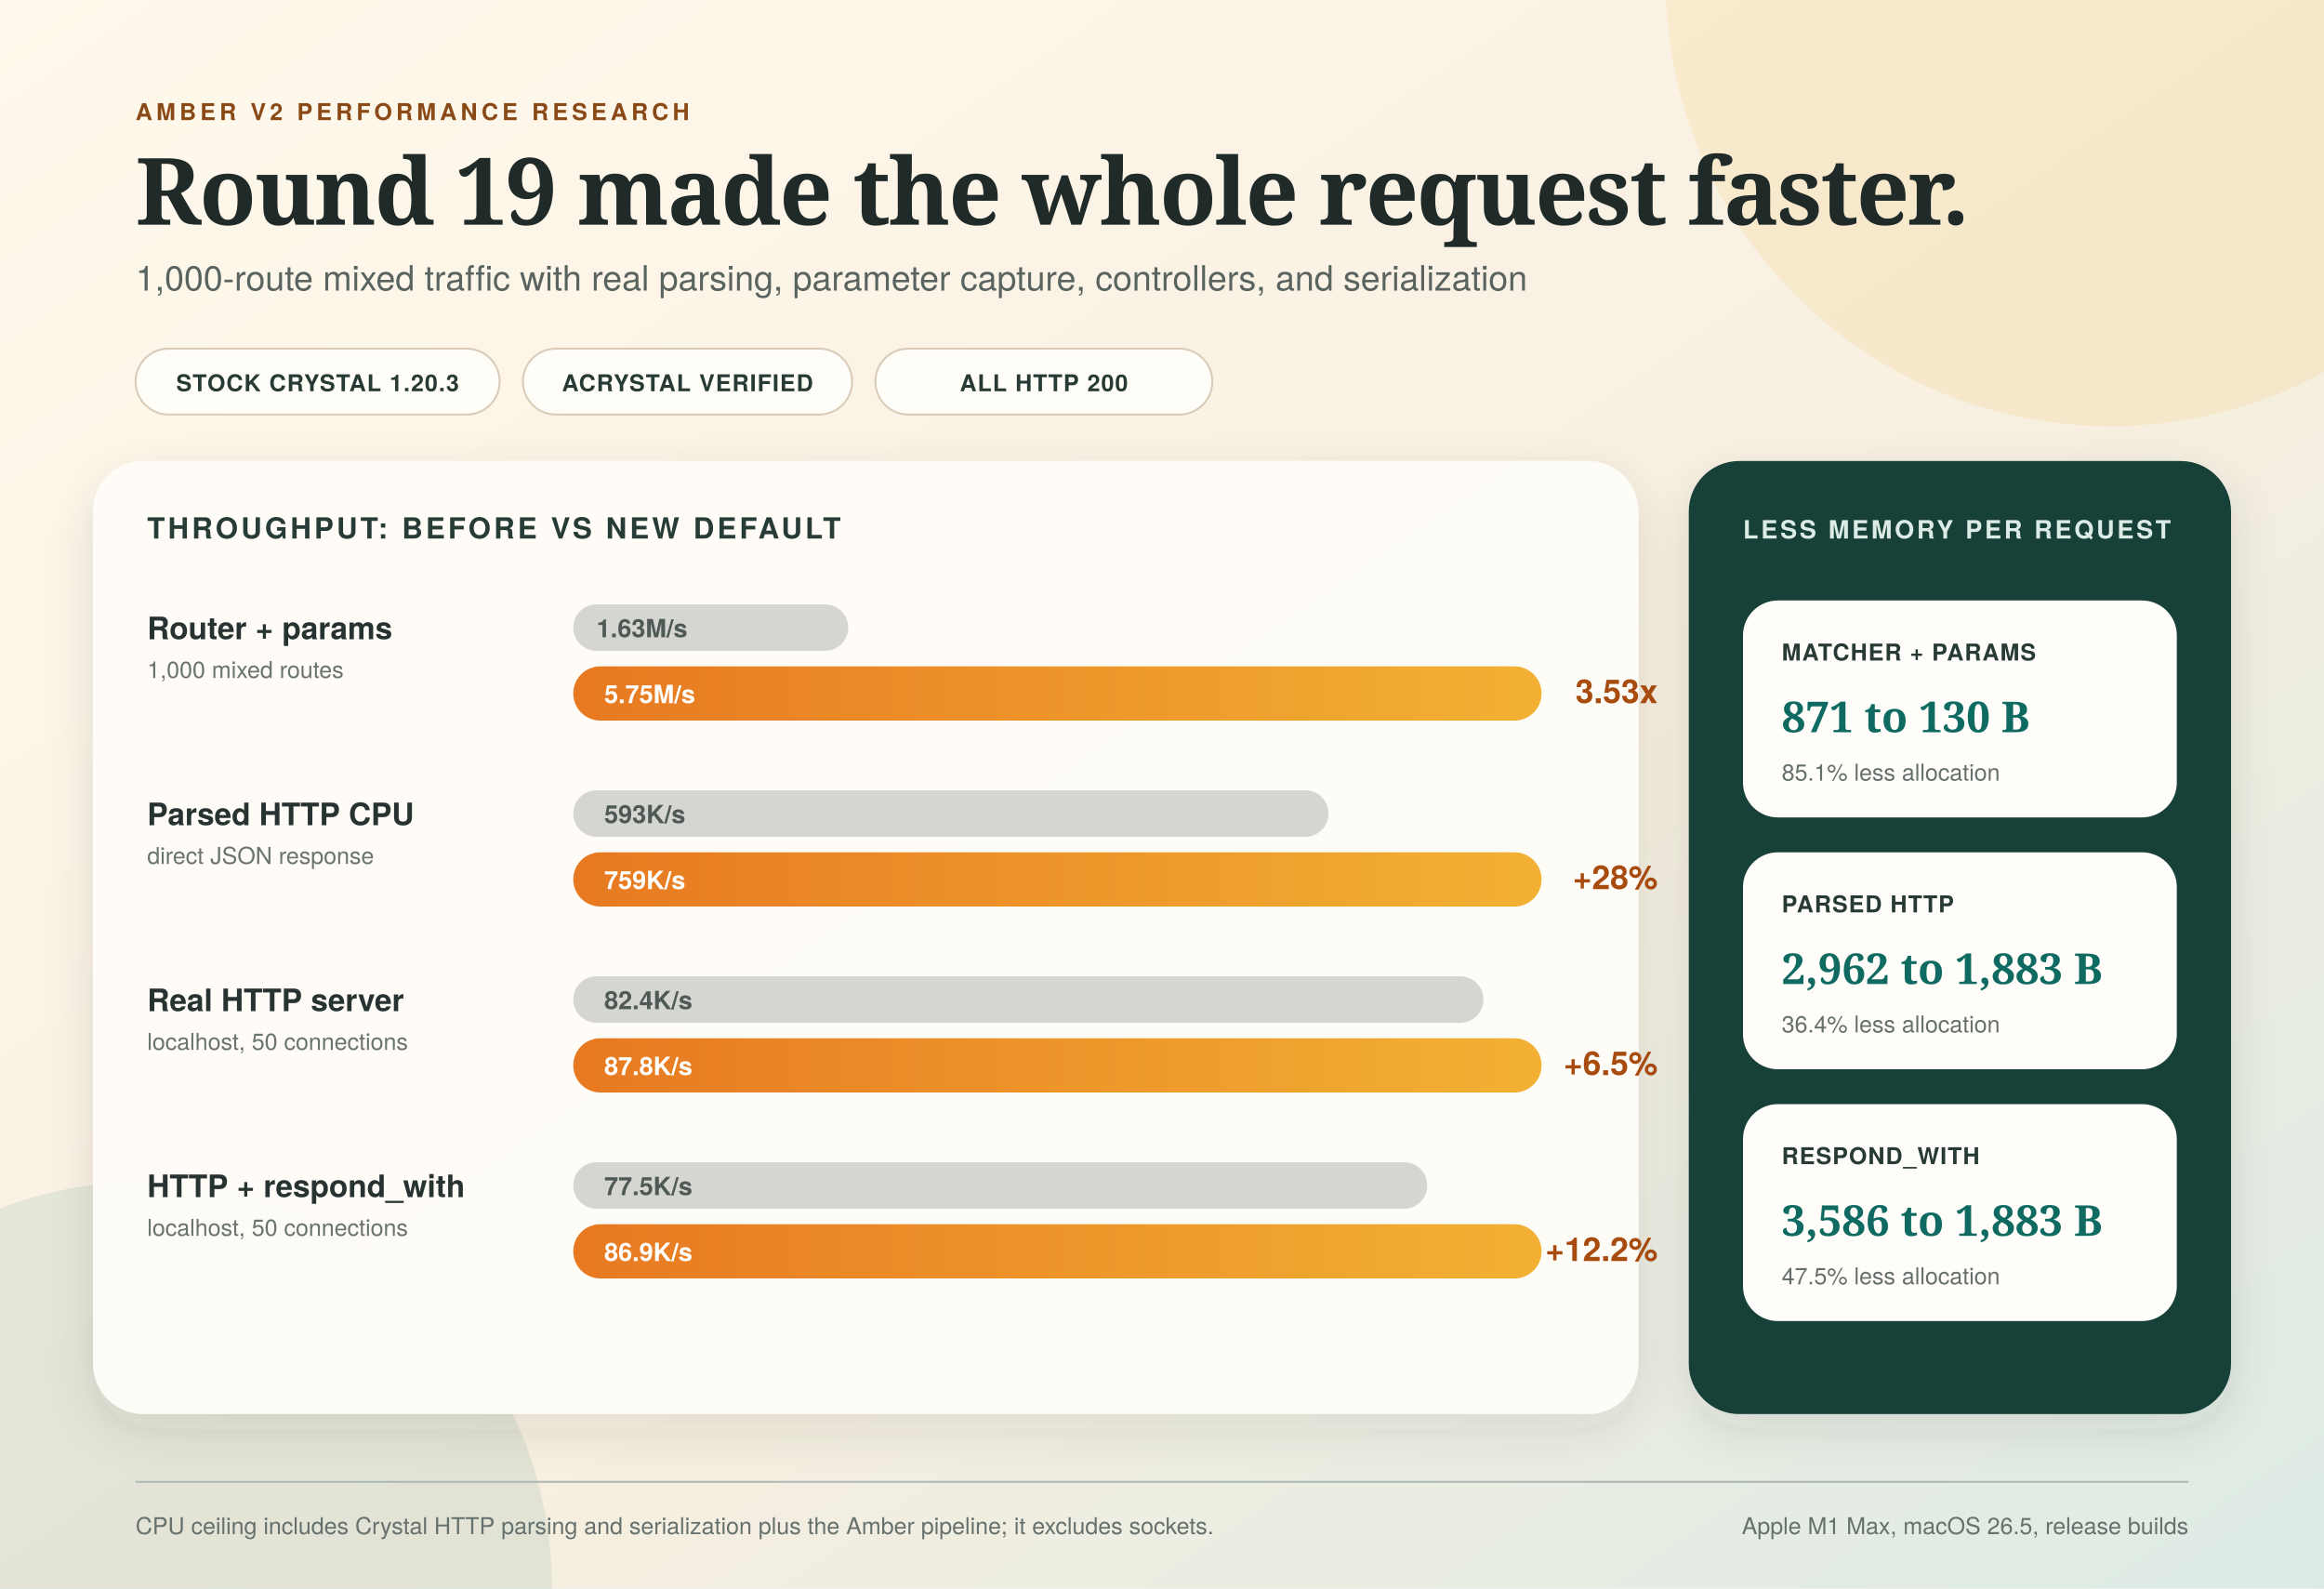
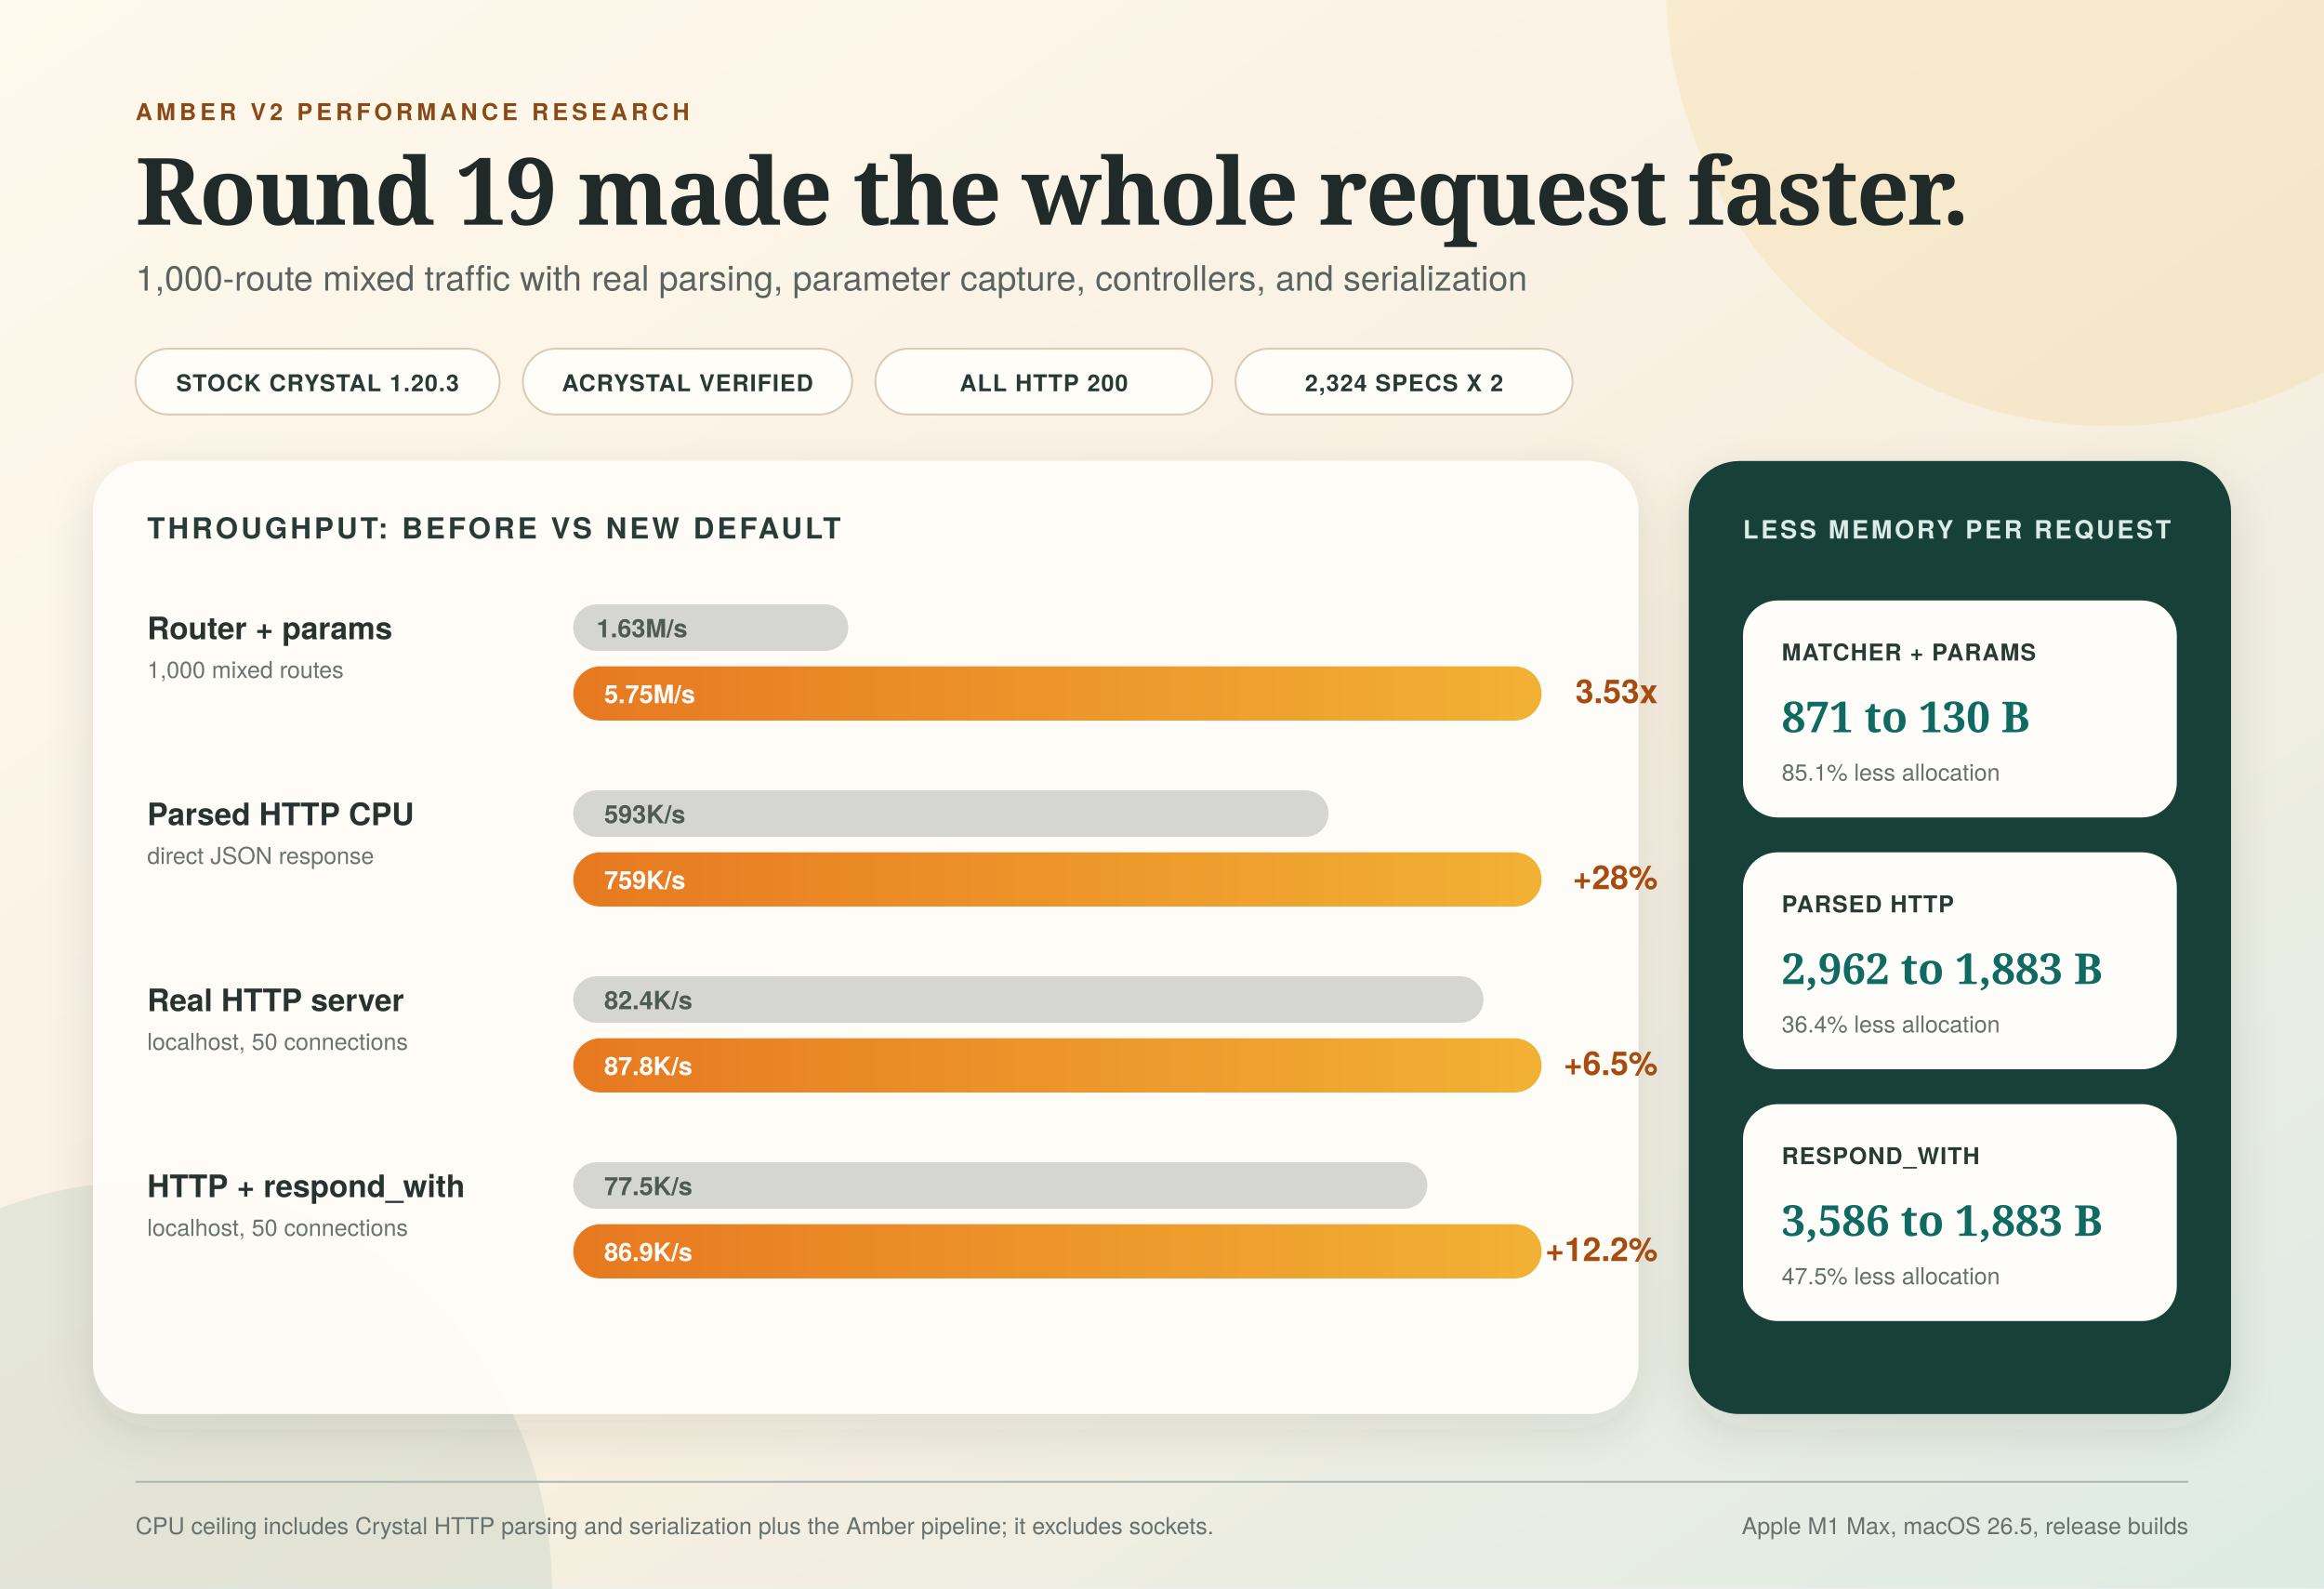
<svg xmlns="http://www.w3.org/2000/svg" width="1200" height="820" viewBox="0 0 1200 820" role="img" aria-labelledby="title desc">
  <defs>
    <linearGradient id="background" x1="0" y1="0" x2="1" y2="1">
      <stop offset="0" stop-color="#fff9ed" />
      <stop offset="0.58" stop-color="#f7efe0" />
      <stop offset="1" stop-color="#dcebe5" />
    </linearGradient>
    <linearGradient id="amber" x1="0" y1="0" x2="1" y2="0">
      <stop offset="0" stop-color="#e77921" />
      <stop offset="1" stop-color="#f2b134" />
    </linearGradient>
    <linearGradient id="teal" x1="0" y1="0" x2="1" y2="0">
      <stop offset="0" stop-color="#0f6b62" />
      <stop offset="1" stop-color="#2c9a83" />
    </linearGradient>
    <filter id="shadow" x="-20%" y="-20%" width="140%" height="140%">
      <feDropShadow dx="0" dy="8" stdDeviation="12" flood-color="#3d372d" flood-opacity="0.12" />
    </filter>
    <style>
      .title { font: 700 48px Georgia, serif; fill: #202a28; letter-spacing: -1px; }
      .subtitle { font: 500 18px "Avenir Next", "Helvetica Neue", sans-serif; fill: #59635f; }
      .eyebrow { font: 700 12px "Avenir Next", "Helvetica Neue", sans-serif; fill: #8a4a17; letter-spacing: 2px; }
      .section { font: 700 15px "Avenir Next", "Helvetica Neue", sans-serif; fill: #273c37; letter-spacing: 1.5px; }
      .section-light { font: 700 13px "Avenir Next", "Helvetica Neue", sans-serif; fill: #dcebe5; letter-spacing: 1.3px; }
      .row-label { font: 700 16px "Avenir Next", "Helvetica Neue", sans-serif; fill: #263330; }
      .row-note { font: 500 12px "Avenir Next", "Helvetica Neue", sans-serif; fill: #69736f; }
      .bar-label { font: 700 13px "Avenir Next", "Helvetica Neue", sans-serif; fill: #ffffff; }
      .before-label { font: 700 13px "Avenir Next", "Helvetica Neue", sans-serif; fill: #4f5955; }
      .gain { font: 800 17px "Avenir Next", "Helvetica Neue", sans-serif; fill: #a84b0f; }
      .card-value { font: 700 22px Georgia, serif; fill: #0f6b62; }
      .card-label { font: 700 12px "Avenir Next", "Helvetica Neue", sans-serif; fill: #283a35; letter-spacing: 0.5px; }
      .card-note { font: 500 12px "Avenir Next", "Helvetica Neue", sans-serif; fill: #65706c; }
      .footnote { font: 500 12px "Avenir Next", "Helvetica Neue", sans-serif; fill: #66716d; }
    </style>
  </defs>
  <rect width="1200" height="820" fill="url(#background)" />
  <circle cx="1090" cy="-10" r="230" fill="#f2b134" opacity="0.13" />
  <circle cx="75" cy="820" r="210" fill="#0f6b62" opacity="0.09" />
  <text x="70" y="62" class="eyebrow">AMBER V2 PERFORMANCE RESEARCH</text>
  <text x="70" y="116" class="title">Round 19 made the whole request faster.</text>
  <text x="70" y="150" class="subtitle">1,000-route mixed traffic with real parsing, parameter capture, controllers, and serialization</text>
  <g transform="translate(70 180)">
    <rect width="188" height="34" rx="17" fill="#fffdf8" stroke="#d9cbb8" />
    <text x="94" y="22" text-anchor="middle" class="card-label">STOCK CRYSTAL 1.20.3</text>
    <rect x="200" width="170" height="34" rx="17" fill="#fffdf8" stroke="#d9cbb8" />
    <text x="285" y="22" text-anchor="middle" class="card-label">ACRYSTAL VERIFIED</text>
    <rect x="382" width="174" height="34" rx="17" fill="#fffdf8" stroke="#d9cbb8" />
    <text x="469" y="22" text-anchor="middle" class="card-label">ALL HTTP 200</text>
+     <rect x="568" width="174" height="34" rx="17" fill="#fffdf8" stroke="#d9cbb8" />
+     <text x="655" y="22" text-anchor="middle" class="card-label">2,324 SPECS X 2</text>
  </g>
  <rect x="48" y="238" width="798" height="492" rx="26" fill="#fffdf9" opacity="0.92" filter="url(#shadow)" />
  <text x="76" y="278" class="section">THROUGHPUT: BEFORE VS NEW DEFAULT</text>
  <g transform="translate(76 312)">
    <text x="0" y="18" class="row-label">Router + params</text>
    <text x="0" y="38" class="row-note">1,000 mixed routes</text>
    <rect x="220" y="0" width="142" height="24" rx="12" fill="#d5d6d1" />
    <text x="232" y="17" class="before-label">1.63M/s</text>
    <rect x="220" y="32" width="500" height="28" rx="14" fill="url(#amber)" />
    <text x="236" y="51" class="bar-label">5.75M/s</text>
    <text x="780" y="51" text-anchor="end" class="gain">3.53x</text>
  </g>
  <g transform="translate(76 408)">
    <text x="0" y="18" class="row-label">Parsed HTTP CPU</text>
    <text x="0" y="38" class="row-note">direct JSON response</text>
    <rect x="220" y="0" width="390" height="24" rx="12" fill="#d5d6d1" />
    <text x="236" y="17" class="before-label">593K/s</text>
    <rect x="220" y="32" width="500" height="28" rx="14" fill="url(#amber)" />
    <text x="236" y="51" class="bar-label">759K/s</text>
    <text x="780" y="51" text-anchor="end" class="gain">+28%</text>
  </g>
  <g transform="translate(76 504)">
    <text x="0" y="18" class="row-label">Real HTTP server</text>
    <text x="0" y="38" class="row-note">localhost, 50 connections</text>
    <rect x="220" y="0" width="470" height="24" rx="12" fill="#d5d6d1" />
    <text x="236" y="17" class="before-label">82.4K/s</text>
    <rect x="220" y="32" width="500" height="28" rx="14" fill="url(#amber)" />
    <text x="236" y="51" class="bar-label">87.8K/s</text>
    <text x="780" y="51" text-anchor="end" class="gain">+6.5%</text>
  </g>
  <g transform="translate(76 600)">
    <text x="0" y="18" class="row-label">HTTP + respond_with</text>
    <text x="0" y="38" class="row-note">localhost, 50 connections</text>
    <rect x="220" y="0" width="441" height="24" rx="12" fill="#d5d6d1" />
    <text x="236" y="17" class="before-label">77.5K/s</text>
    <rect x="220" y="32" width="500" height="28" rx="14" fill="url(#amber)" />
    <text x="236" y="51" class="bar-label">86.9K/s</text>
    <text x="780" y="51" text-anchor="end" class="gain">+12.2%</text>
  </g>
  <rect x="872" y="238" width="280" height="492" rx="26" fill="#173f39" filter="url(#shadow)" />
  <text x="900" y="278" class="section-light">LESS MEMORY PER REQUEST</text>
  <g transform="translate(900 310)">
    <rect width="224" height="112" rx="18" fill="#fffdf9" />
    <text x="20" y="31" class="card-label">MATCHER + PARAMS</text>
    <text x="20" y="68" class="card-value">871 to 130 B</text>
    <text x="20" y="93" class="card-note">85.1% less allocation</text>
  </g>
  <g transform="translate(900 440)">
    <rect width="224" height="112" rx="18" fill="#fffdf9" />
    <text x="20" y="31" class="card-label">PARSED HTTP</text>
    <text x="20" y="68" class="card-value">2,962 to 1,883 B</text>
    <text x="20" y="93" class="card-note">36.4% less allocation</text>
  </g>
  <g transform="translate(900 570)">
    <rect width="224" height="112" rx="18" fill="#fffdf9" />
    <text x="20" y="31" class="card-label">RESPOND_WITH</text>
    <text x="20" y="68" class="card-value">3,586 to 1,883 B</text>
    <text x="20" y="93" class="card-note">47.5% less allocation</text>
  </g>
  <line x1="70" y1="765" x2="1130" y2="765" stroke="#aeb9b4" stroke-width="1" />
  <text x="70" y="792" class="footnote">CPU ceiling includes Crystal HTTP parsing and serialization plus the Amber pipeline; it excludes sockets.</text>
  <text x="1130" y="792" text-anchor="end" class="footnote">Apple M1 Max, macOS 26.5, release builds</text>
</svg>
